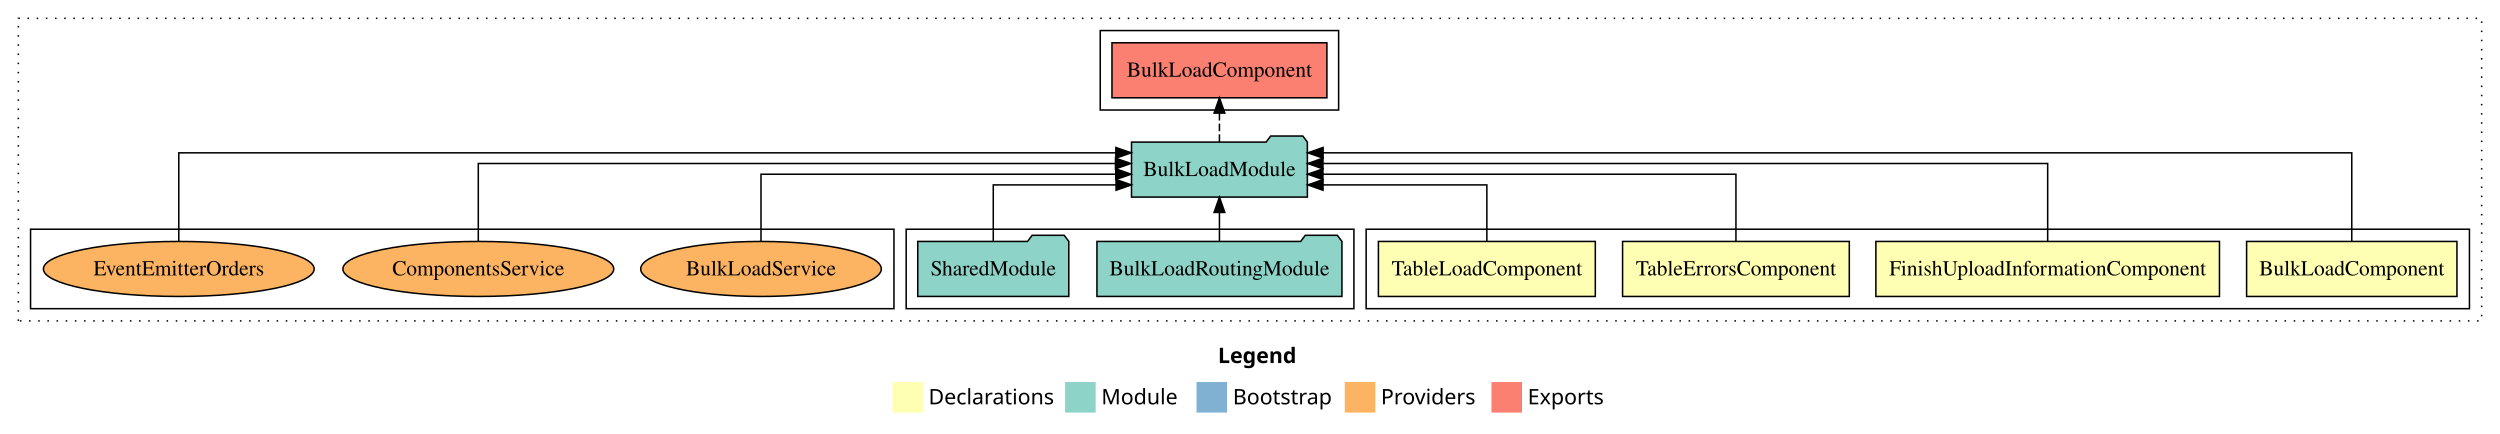
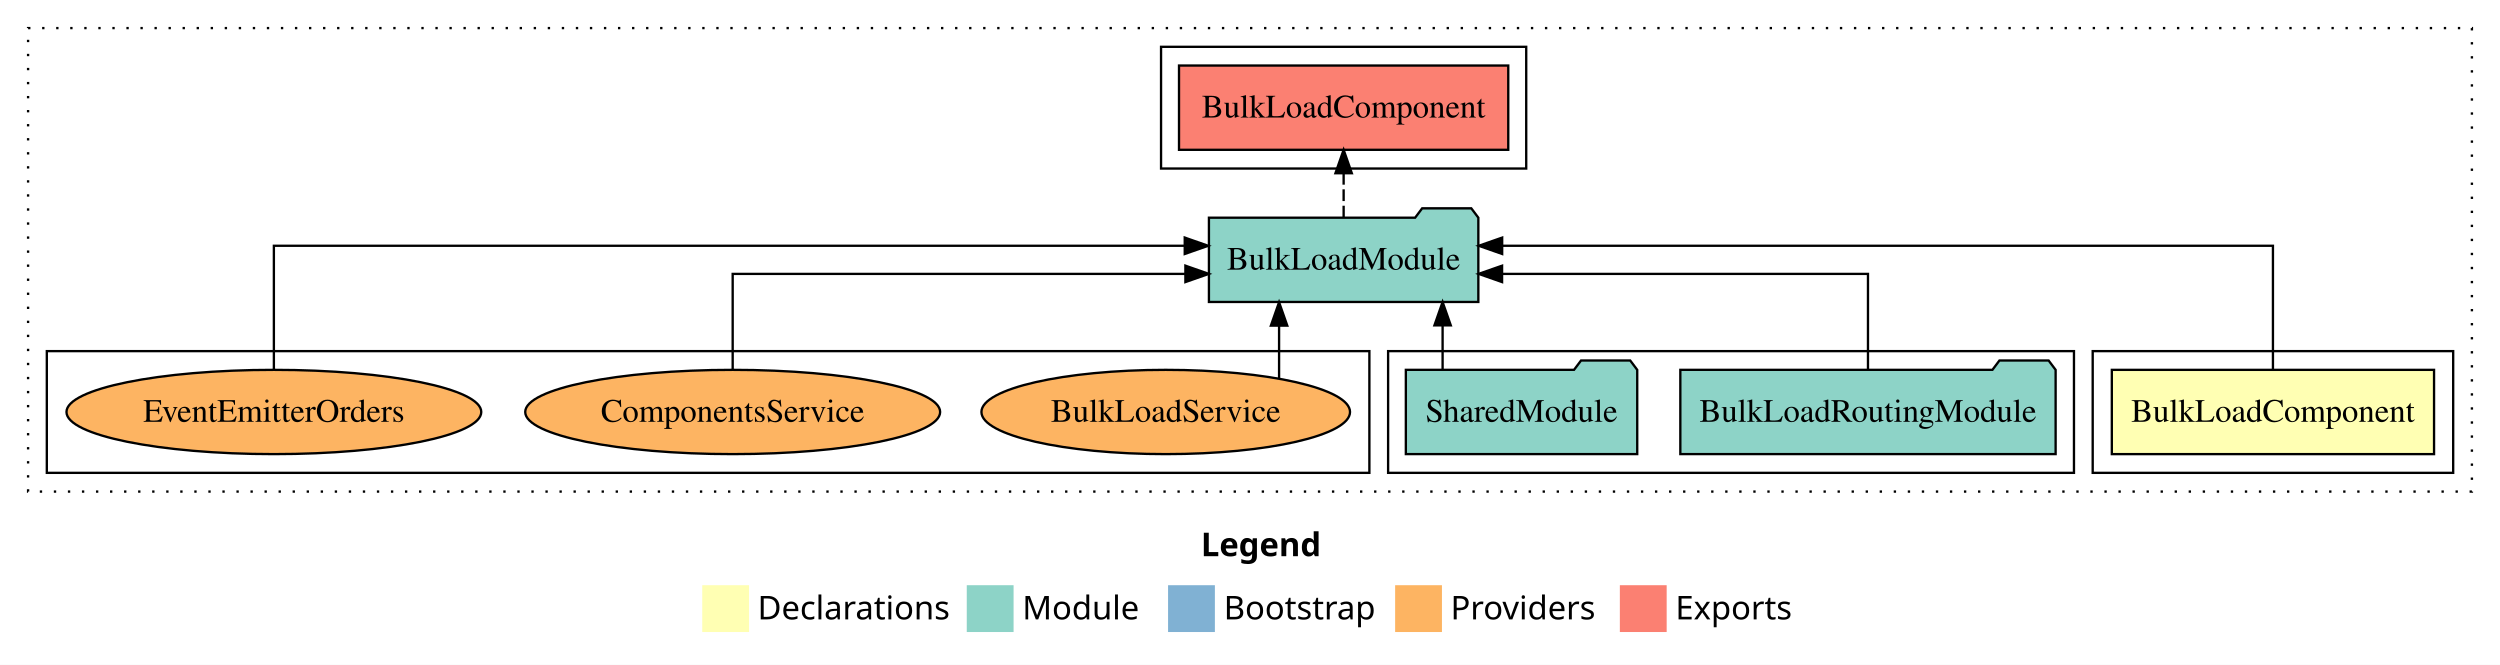
- <svg xmlns="http://www.w3.org/2000/svg" width="1636pt" height="284pt" viewBox="0.00 0.00 1636.00 284.00">
+ <svg xmlns="http://www.w3.org/2000/svg" width="1068pt" height="284pt" viewBox="0.00 0.00 1068.00 284.00">
  <g id="graph0" class="graph" transform="scale(1 1) rotate(0) translate(4 280)">
-     <polygon fill="#ffffff" stroke="transparent" points="-4,4 -4,-280 1632,-280 1632,4 -4,4" />
-     <text text-anchor="start" x="793.009" y="-42.4" font-family="sans-serif" font-weight="bold" font-size="14.00" fill="#000000">Legend</text>
-     <polygon fill="#ffffb3" stroke="transparent" points="580,-10 580,-30 600,-30 600,-10 580,-10" />
-     <text text-anchor="start" x="603.629" y="-15.4" font-family="sans-serif" font-size="14.00" fill="#000000">  Declarations</text>
-     <polygon fill="#8dd3c7" stroke="transparent" points="693,-10 693,-30 713,-30 713,-10 693,-10" />
-     <text text-anchor="start" x="716.725" y="-15.4" font-family="sans-serif" font-size="14.00" fill="#000000">  Module</text>
-     <polygon fill="#80b1d3" stroke="transparent" points="779,-10 779,-30 799,-30 799,-10 779,-10" />
-     <text text-anchor="start" x="802.781" y="-15.4" font-family="sans-serif" font-size="14.00" fill="#000000">  Bootstrap</text>
-     <polygon fill="#fdb462" stroke="transparent" points="876,-10 876,-30 896,-30 896,-10 876,-10" />
-     <text text-anchor="start" x="899.673" y="-15.4" font-family="sans-serif" font-size="14.00" fill="#000000">  Providers</text>
-     <polygon fill="#fb8072" stroke="transparent" points="972,-10 972,-30 992,-30 992,-10 972,-10" />
-     <text text-anchor="start" x="995.726" y="-15.4" font-family="sans-serif" font-size="14.00" fill="#000000">  Exports</text>
+     <polygon fill="#ffffff" stroke="transparent" points="-4,4 -4,-280 1064,-280 1064,4 -4,4" />
+     <text text-anchor="start" x="509.009" y="-42.4" font-family="sans-serif" font-weight="bold" font-size="14.00" fill="#000000">Legend</text>
+     <polygon fill="#ffffb3" stroke="transparent" points="296,-10 296,-30 316,-30 316,-10 296,-10" />
+     <text text-anchor="start" x="319.629" y="-15.4" font-family="sans-serif" font-size="14.00" fill="#000000">  Declarations</text>
+     <polygon fill="#8dd3c7" stroke="transparent" points="409,-10 409,-30 429,-30 429,-10 409,-10" />
+     <text text-anchor="start" x="432.725" y="-15.4" font-family="sans-serif" font-size="14.00" fill="#000000">  Module</text>
+     <polygon fill="#80b1d3" stroke="transparent" points="495,-10 495,-30 515,-30 515,-10 495,-10" />
+     <text text-anchor="start" x="518.781" y="-15.4" font-family="sans-serif" font-size="14.00" fill="#000000">  Bootstrap</text>
+     <polygon fill="#fdb462" stroke="transparent" points="592,-10 592,-30 612,-30 612,-10 592,-10" />
+     <text text-anchor="start" x="615.673" y="-15.4" font-family="sans-serif" font-size="14.00" fill="#000000">  Providers</text>
+     <polygon fill="#fb8072" stroke="transparent" points="688,-10 688,-30 708,-30 708,-10 688,-10" />
+     <text text-anchor="start" x="711.726" y="-15.4" font-family="sans-serif" font-size="14.00" fill="#000000">  Exports</text>
    <g id="clust1" class="cluster">
-       <polygon fill="none" stroke="#000000" stroke-dasharray="1,5" points="8,-70 8,-268 1620,-268 1620,-70 8,-70" />
+       <polygon fill="none" stroke="#000000" stroke-dasharray="1,5" points="8,-70 8,-268 1052,-268 1052,-70 8,-70" />
    </g>
    <g id="clust2" class="cluster">
-       <polygon fill="none" stroke="#000000" points="890,-78 890,-130 1612,-130 1612,-78 890,-78" />
+       <polygon fill="none" stroke="#000000" points="890,-78 890,-130 1044,-130 1044,-78 890,-78" />
+     </g>
+     <g id="clust4" class="cluster">
+       <polygon fill="none" stroke="#000000" points="589,-78 589,-130 882,-130 882,-78 589,-78" />
+     </g>
+     <g id="clust5" class="cluster">
+       <polygon fill="none" stroke="#000000" points="492,-208 492,-260 648,-260 648,-208 492,-208" />
    </g>
    <g id="clust7" class="cluster">
-       <polygon fill="none" stroke="#000000" points="589,-78 589,-130 882,-130 882,-78 589,-78" />
-     </g>
-     <g id="clust8" class="cluster">
-       <polygon fill="none" stroke="#000000" points="716,-208 716,-260 872,-260 872,-208 716,-208" />
-     </g>
-     <g id="clust10" class="cluster">
      <polygon fill="none" stroke="#000000" points="16,-78 16,-130 581,-130 581,-78 16,-78" />
    </g>
    <g id="node1" class="node">
-       <polygon fill="#ffffb3" stroke="#000000" points="1603.827,-122 1466.173,-122 1466.173,-86 1603.827,-86 1603.827,-122" />
-       <text text-anchor="middle" x="1535" y="-99.8" font-family="Times,serif" font-size="14.00" fill="#000000">BulkLoadComponent</text>
+       <polygon fill="#ffffb3" stroke="#000000" points="1035.827,-122 898.173,-122 898.173,-86 1035.827,-86 1035.827,-122" />
+       <text text-anchor="middle" x="967" y="-99.8" font-family="Times,serif" font-size="14.00" fill="#000000">BulkLoadComponent</text>
+     </g>
+     <g id="node2" class="node">
+       <polygon fill="#8dd3c7" stroke="#000000" points="627.545,-187 624.545,-191 603.545,-191 600.545,-187 512.455,-187 512.455,-151 627.545,-151 627.545,-187" />
+       <text text-anchor="middle" x="570" y="-164.8" font-family="Times,serif" font-size="14.00" fill="#000000">BulkLoadModule</text>
+     </g>
+     <g id="edge1" class="edge">
+       <path fill="none" stroke="#000000" d="M967,-122.284C967,-143.321 967,-175 967,-175 967,-175 637.727,-175 637.727,-175" />
+       <polygon fill="#000000" stroke="#000000" points="637.727,-171.5 627.727,-175 637.727,-178.5 637.727,-171.5" />
    </g>
    <g id="node5" class="node">
-       <polygon fill="#8dd3c7" stroke="#000000" points="851.545,-187 848.545,-191 827.545,-191 824.545,-187 736.455,-187 736.455,-151 851.545,-151 851.545,-187" />
-       <text text-anchor="middle" x="794" y="-164.8" font-family="Times,serif" font-size="14.00" fill="#000000">BulkLoadModule</text>
+       <polygon fill="#fb8072" stroke="#000000" points="640.327,-252 499.673,-252 499.673,-216 640.327,-216 640.327,-252" />
+       <text text-anchor="middle" x="570" y="-229.8" font-family="Times,serif" font-size="14.00" fill="#000000">BulkLoadComponent </text>
    </g>
-     <g id="edge1" class="edge">
-       <path fill="none" stroke="#000000" d="M1535,-122.011C1535,-144.485 1535,-180 1535,-180 1535,-180 861.836,-180 861.836,-180" />
-       <polygon fill="#000000" stroke="#000000" points="861.836,-176.5 851.836,-180 861.836,-183.5 861.836,-176.5" />
-     </g>
-     <g id="node2" class="node">
-       <polygon fill="#ffffb3" stroke="#000000" points="1448.421,-122 1223.579,-122 1223.579,-86 1448.421,-86 1448.421,-122" />
-       <text text-anchor="middle" x="1336" y="-99.8" font-family="Times,serif" font-size="14.00" fill="#000000">FinishUploadInformationComponent</text>
-     </g>
-     <g id="edge2" class="edge">
-       <path fill="none" stroke="#000000" d="M1336,-122.129C1336,-142.572 1336,-173 1336,-173 1336,-173 861.747,-173 861.747,-173" />
-       <polygon fill="#000000" stroke="#000000" points="861.747,-169.5 851.747,-173 861.747,-176.5 861.747,-169.5" />
+     <g id="edge4" class="edge">
+       <path fill="none" stroke="#000000" stroke-dasharray="5,2" d="M570,-187.106C570,-187.106 570,-205.991 570,-205.991" />
+       <polygon fill="#000000" stroke="#000000" points="566.5,-205.991 570,-215.991 573.5,-205.991 566.5,-205.991" />
    </g>
    <g id="node3" class="node">
-       <polygon fill="#ffffb3" stroke="#000000" points="1206.184,-122 1057.816,-122 1057.816,-86 1206.184,-86 1206.184,-122" />
-       <text text-anchor="middle" x="1132" y="-99.8" font-family="Times,serif" font-size="14.00" fill="#000000">TableErrorsComponent</text>
-     </g>
-     <g id="edge3" class="edge">
-       <path fill="none" stroke="#000000" d="M1132,-122.267C1132,-140.555 1132,-166 1132,-166 1132,-166 861.72,-166 861.72,-166" />
-       <polygon fill="#000000" stroke="#000000" points="861.72,-162.5 851.72,-166 861.72,-169.5 861.72,-162.5" />
-     </g>
-     <g id="node4" class="node">
-       <polygon fill="#ffffb3" stroke="#000000" points="1039.972,-122 898.028,-122 898.028,-86 1039.972,-86 1039.972,-122" />
-       <text text-anchor="middle" x="969" y="-99.8" font-family="Times,serif" font-size="14.00" fill="#000000">TableLoadComponent</text>
-     </g>
-     <g id="edge4" class="edge">
-       <path fill="none" stroke="#000000" d="M969,-122.009C969,-138.049 969,-159 969,-159 969,-159 861.787,-159 861.787,-159" />
-       <polygon fill="#000000" stroke="#000000" points="861.787,-155.5 851.787,-159 861.787,-162.5 861.787,-155.5" />
-     </g>
-     <g id="node8" class="node">
-       <polygon fill="#fb8072" stroke="#000000" points="864.327,-252 723.673,-252 723.673,-216 864.327,-216 864.327,-252" />
-       <text text-anchor="middle" x="794" y="-229.8" font-family="Times,serif" font-size="14.00" fill="#000000">BulkLoadComponent </text>
-     </g>
-     <g id="edge7" class="edge">
-       <path fill="none" stroke="#000000" stroke-dasharray="5,2" d="M794,-187.106C794,-187.106 794,-205.991 794,-205.991" />
-       <polygon fill="#000000" stroke="#000000" points="790.5,-205.991 794,-215.991 797.5,-205.991 790.5,-205.991" />
-     </g>
-     <g id="node6" class="node">
      <polygon fill="#8dd3c7" stroke="#000000" points="874.162,-122 871.162,-126 850.162,-126 847.162,-122 713.838,-122 713.838,-86 874.162,-86 874.162,-122" />
      <text text-anchor="middle" x="794" y="-99.8" font-family="Times,serif" font-size="14.00" fill="#000000">BulkLoadRoutingModule</text>
    </g>
-     <g id="edge5" class="edge">
-       <path fill="none" stroke="#000000" d="M794,-122.106C794,-122.106 794,-140.991 794,-140.991" />
-       <polygon fill="#000000" stroke="#000000" points="790.5,-140.991 794,-150.991 797.5,-140.991 790.5,-140.991" />
+     <g id="edge2" class="edge">
+       <path fill="none" stroke="#000000" d="M794,-122.022C794,-139.373 794,-163 794,-163 794,-163 637.686,-163 637.686,-163" />
+       <polygon fill="#000000" stroke="#000000" points="637.686,-159.5 627.686,-163 637.686,-166.5 637.686,-159.5" />
    </g>
-     <g id="node7" class="node">
+     <g id="node4" class="node">
      <polygon fill="#8dd3c7" stroke="#000000" points="695.423,-122 692.423,-126 671.423,-126 668.423,-122 596.577,-122 596.577,-86 695.423,-86 695.423,-122" />
      <text text-anchor="middle" x="646" y="-99.8" font-family="Times,serif" font-size="14.00" fill="#000000">SharedModule</text>
    </g>
-     <g id="edge6" class="edge">
-       <path fill="none" stroke="#000000" d="M646,-122.009C646,-138.049 646,-159 646,-159 646,-159 726.356,-159 726.356,-159" />
-       <polygon fill="#000000" stroke="#000000" points="726.356,-162.5 736.356,-159 726.356,-155.5 726.356,-162.5" />
+     <g id="edge3" class="edge">
+       <path fill="none" stroke="#000000" d="M612.28,-122.106C612.28,-122.106 612.28,-140.991 612.28,-140.991" />
+       <polygon fill="#000000" stroke="#000000" points="608.781,-140.991 612.28,-150.991 615.781,-140.991 608.781,-140.991" />
    </g>
-     <g id="node9" class="node">
+     <g id="node6" class="node">
      <ellipse fill="#fdb462" stroke="#000000" cx="494" cy="-104" rx="78.732" ry="18" />
      <text text-anchor="middle" x="494" y="-99.8" font-family="Times,serif" font-size="14.00" fill="#000000">BulkLoadService</text>
    </g>
-     <g id="edge8" class="edge">
-       <path fill="none" stroke="#000000" d="M494,-122.267C494,-140.555 494,-166 494,-166 494,-166 726.157,-166 726.157,-166" />
-       <polygon fill="#000000" stroke="#000000" points="726.157,-169.5 736.157,-166 726.157,-162.5 726.157,-169.5" />
+     <g id="edge5" class="edge">
+       <path fill="none" stroke="#000000" d="M542.422,-118.426C542.422,-118.426 542.422,-140.894 542.422,-140.894" />
+       <polygon fill="#000000" stroke="#000000" points="538.922,-140.894 542.422,-150.894 545.922,-140.894 538.922,-140.894" />
    </g>
-     <g id="node10" class="node">
+     <g id="node7" class="node">
      <ellipse fill="#fdb462" stroke="#000000" cx="309" cy="-104" rx="88.626" ry="18" />
      <text text-anchor="middle" x="309" y="-99.8" font-family="Times,serif" font-size="14.00" fill="#000000">ComponentsService</text>
    </g>
-     <g id="edge9" class="edge">
-       <path fill="none" stroke="#000000" d="M309,-122.129C309,-142.572 309,-173 309,-173 309,-173 725.979,-173 725.979,-173" />
-       <polygon fill="#000000" stroke="#000000" points="725.979,-176.5 735.979,-173 725.979,-169.5 725.979,-176.5" />
+     <g id="edge6" class="edge">
+       <path fill="none" stroke="#000000" d="M309,-122.022C309,-139.373 309,-163 309,-163 309,-163 502.399,-163 502.399,-163" />
+       <polygon fill="#000000" stroke="#000000" points="502.399,-166.5 512.399,-163 502.399,-159.5 502.399,-166.5" />
    </g>
-     <g id="node11" class="node">
+     <g id="node8" class="node">
      <ellipse fill="#fdb462" stroke="#000000" cx="113" cy="-104" rx="88.599" ry="18" />
      <text text-anchor="middle" x="113" y="-99.8" font-family="Times,serif" font-size="14.00" fill="#000000">EventEmitterOrders</text>
    </g>
-     <g id="edge10" class="edge">
-       <path fill="none" stroke="#000000" d="M113,-122.011C113,-144.485 113,-180 113,-180 113,-180 726.232,-180 726.232,-180" />
-       <polygon fill="#000000" stroke="#000000" points="726.232,-183.5 736.232,-180 726.232,-176.5 726.232,-183.5" />
+     <g id="edge7" class="edge">
+       <path fill="none" stroke="#000000" d="M113,-122.284C113,-143.321 113,-175 113,-175 113,-175 502.121,-175 502.121,-175" />
+       <polygon fill="#000000" stroke="#000000" points="502.121,-178.5 512.121,-175 502.121,-171.5 502.121,-178.5" />
    </g>
  </g>
</svg>
